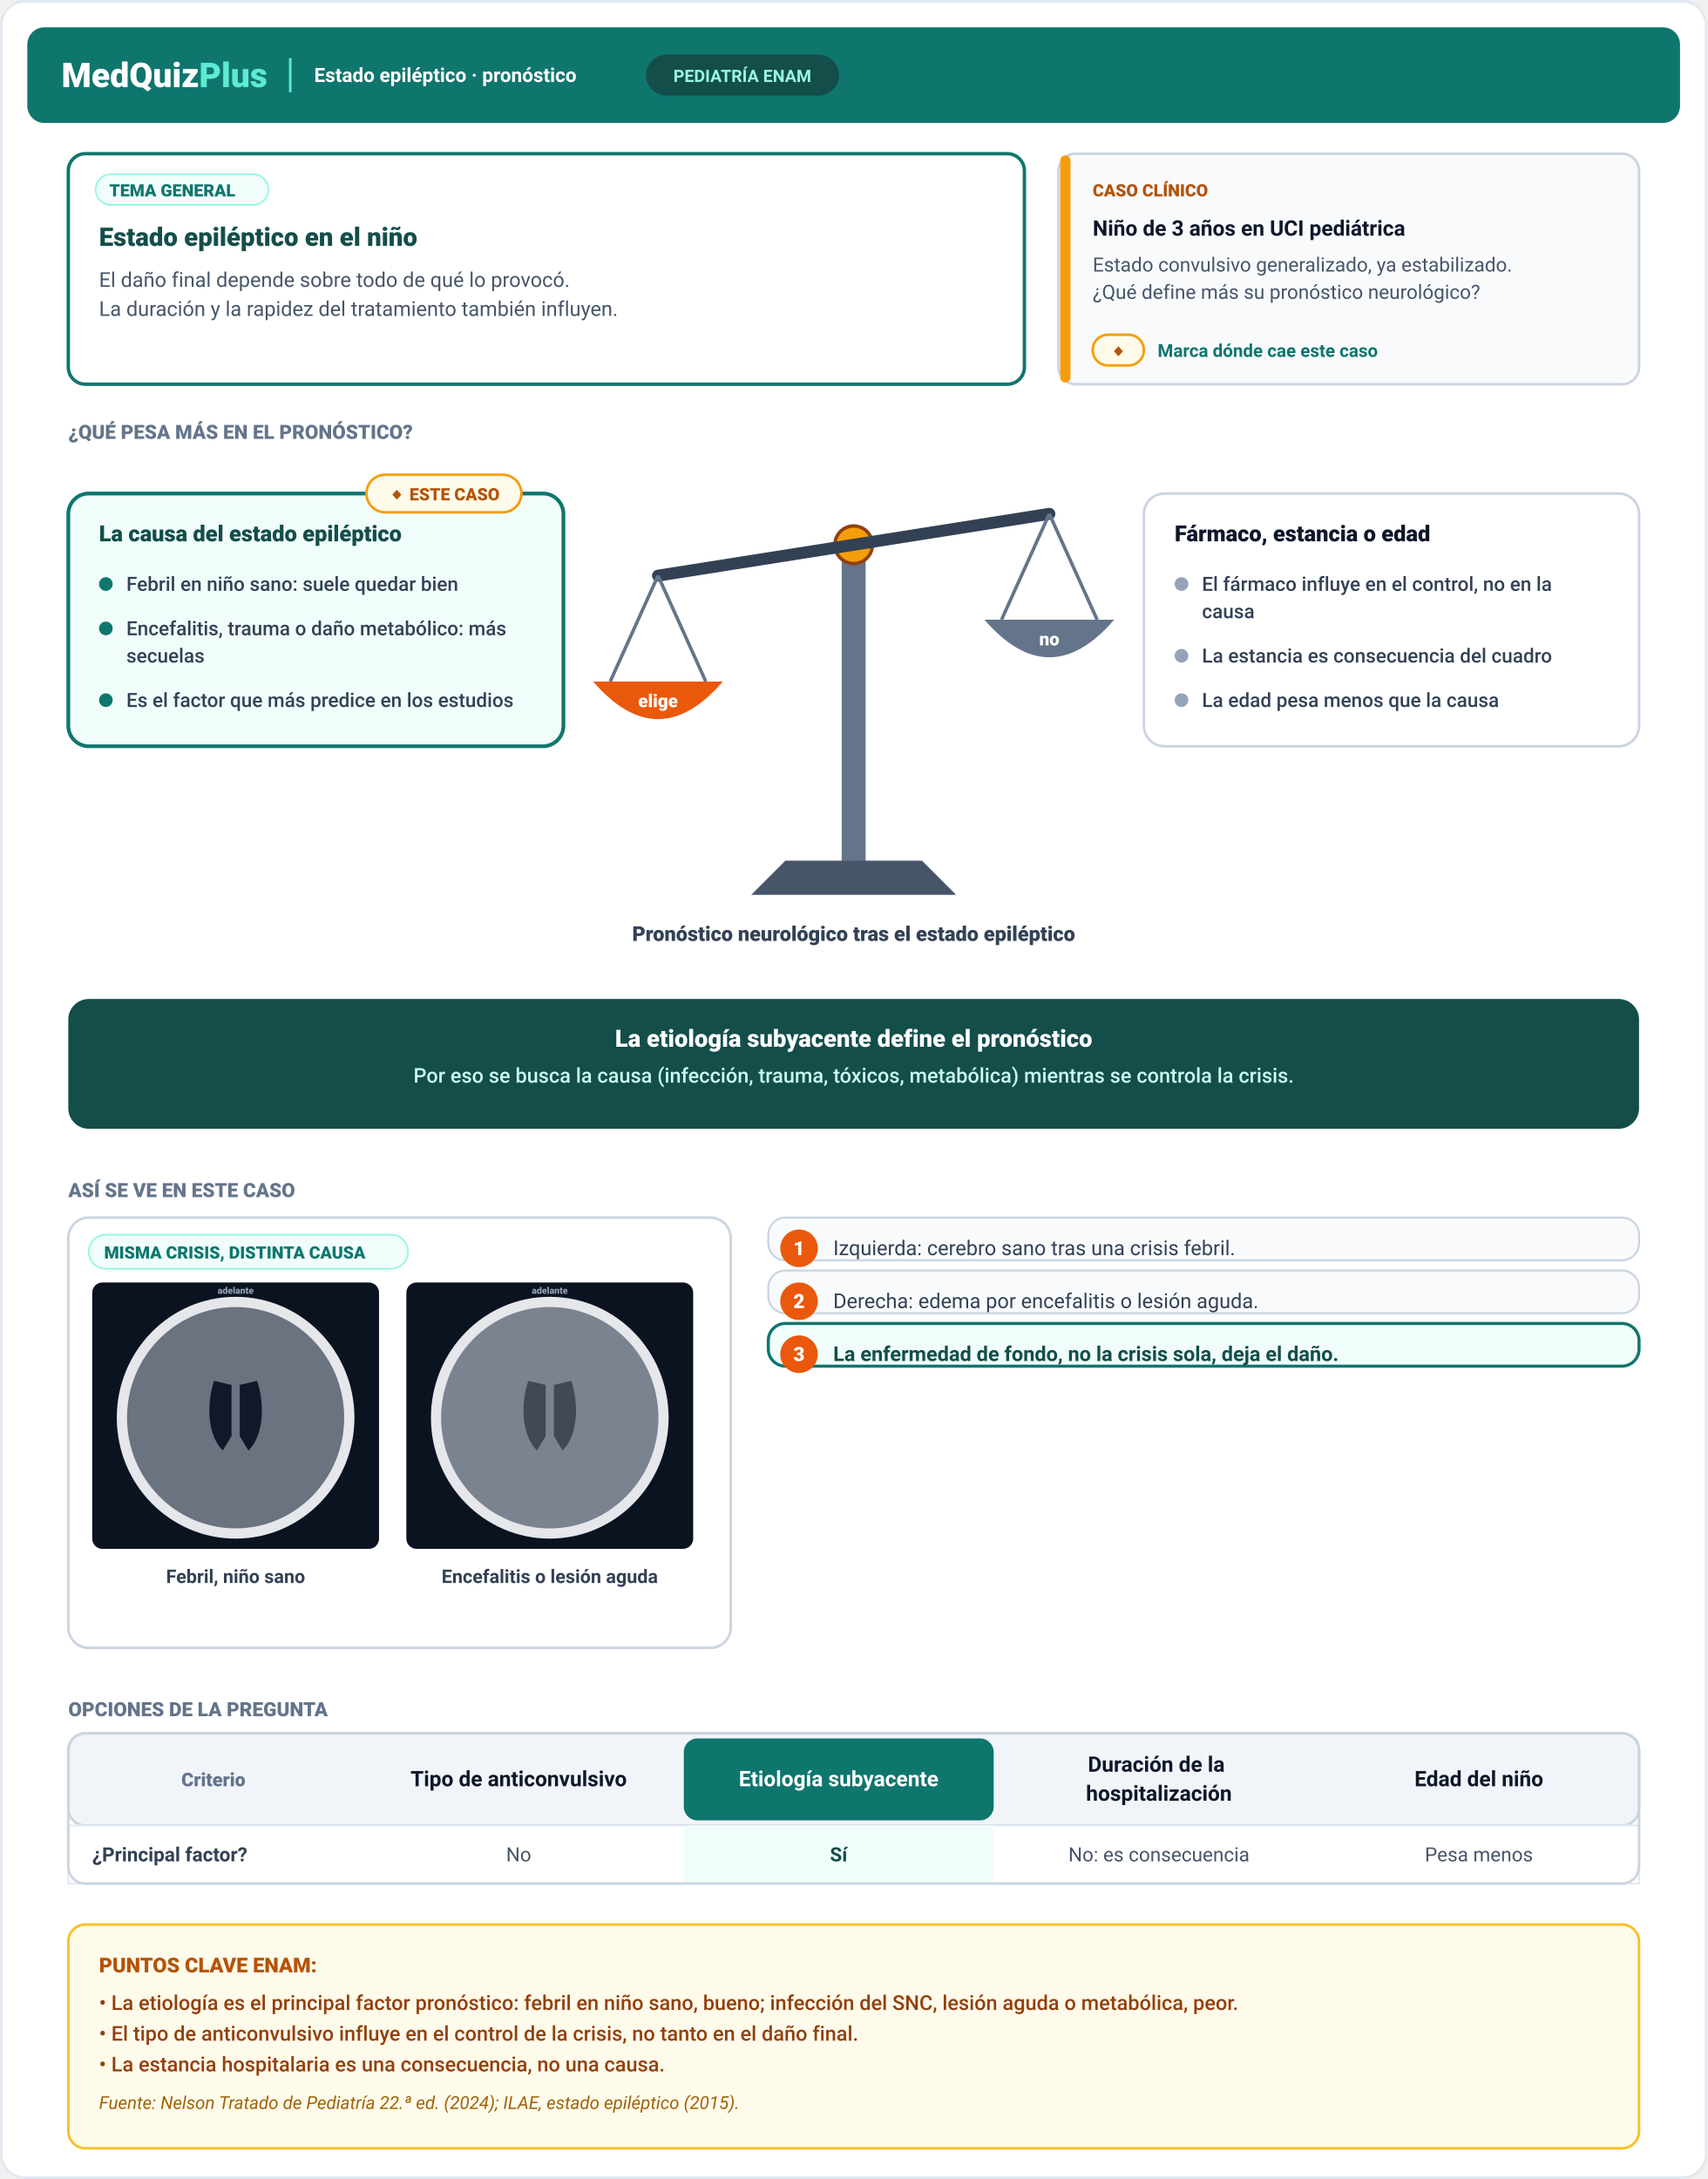
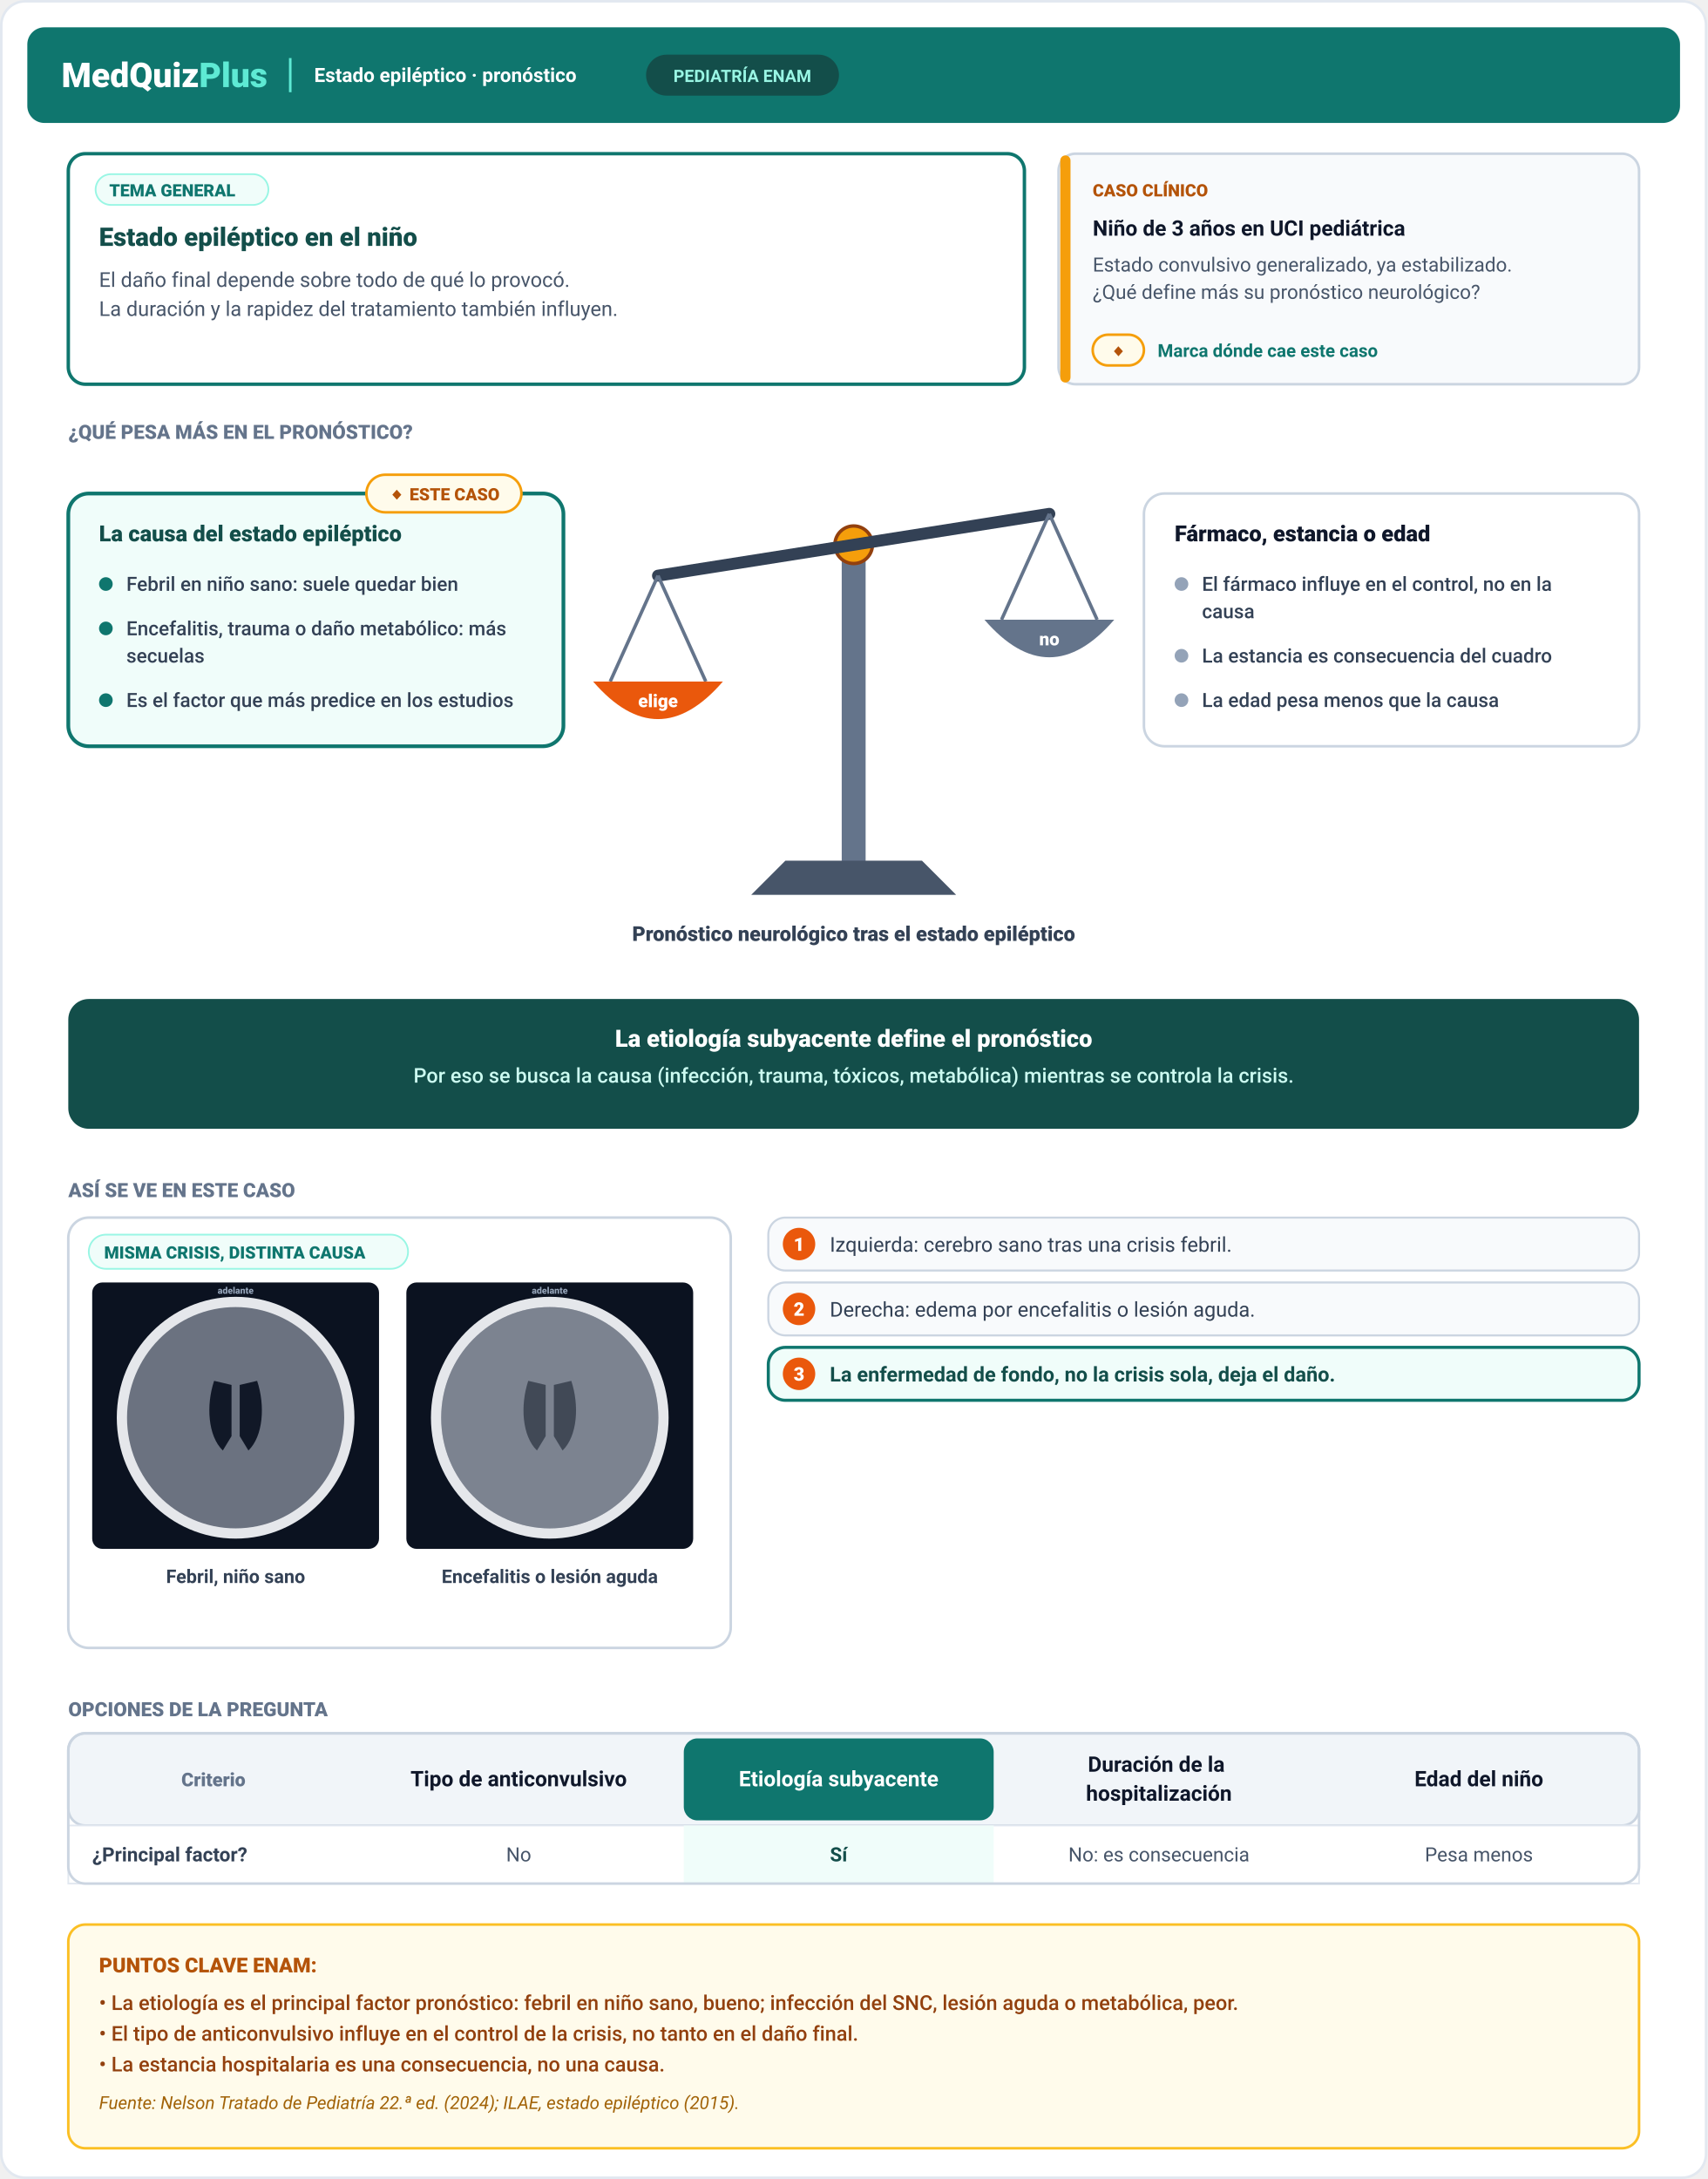
<svg xmlns="http://www.w3.org/2000/svg" width="1000" height="1276" viewBox="0 0 1000 1276" font-family="Segoe UI, Roboto, Helvetica, Arial, sans-serif" role="img" aria-label="Pronóstico del estado epiléptico: lo que más pesa es la causa">
  <rect x="0.75" y="0.75" width="998.5" height="1274.5" rx="14" fill="#ffffff" stroke="#e2e8f0" stroke-width="1.5" />
  <rect x="16.0" y="16.0" width="968.0" height="56.0" rx="10" fill="#0f766e" stroke="none" stroke-width="1.5" />
  <text x="36" y="51.0" font-size="20" font-weight="800" fill="#ffffff">MedQuiz<tspan fill="#5eead4">Plus</tspan>
  </text>
  <line x1="170.0" y1="34.0" x2="170.0" y2="54.0" stroke="#5eead4" stroke-width="1.5" />
  <text x="184.0" y="48.0" font-size="11.5" font-weight="700" font-style="normal" fill="#ffffff" text-anchor="start" data-max="542">
    <tspan x="184.0" dy="0">Estado epiléptico · pronóstico</tspan>
  </text>
  <rect x="378.4" y="32.0" width="113.0" height="24.0" rx="12" fill="#134e4a" stroke="none" stroke-width="1.5" />
  <text x="434.8" y="48.0" font-size="10" font-weight="700" font-style="normal" fill="#99f6e4" text-anchor="middle" data-max="97">
    <tspan x="434.8" dy="0">PEDIATRÍA ENAM</tspan>
  </text>
  <rect x="40.0" y="90.0" width="560.0" height="135.0" rx="10" fill="#ffffff" stroke="#0f766e" stroke-width="2" />
  <rect x="56.0" y="102.0" width="101.2" height="18.0" rx="9" fill="#f0fdfa" stroke="#99f6e4" stroke-width="1" />
  <text x="64.0" y="115.0" font-size="10" font-weight="800" font-style="normal" fill="#0f766e" text-anchor="start" data-max="0">
    <tspan x="64.0" dy="0">TEMA GENERAL</tspan>
  </text>
  <text x="58.0" y="144.0" font-size="15" font-weight="800" font-style="normal" fill="#134e4a" text-anchor="start" data-max="524">
    <tspan x="58.0" dy="0">Estado epiléptico en el niño</tspan>
  </text>
  <text x="58.0" y="168.0" font-size="12" font-weight="400" font-style="normal" fill="#475569" text-anchor="start" data-max="524">
    <tspan x="58.0" dy="0">El daño final depende sobre todo de qué lo provocó.</tspan>
    <tspan x="58.0" dy="17">La duración y la rapidez del tratamiento también influyen.</tspan>
  </text>
  <rect x="620.0" y="90.0" width="340.0" height="135.0" rx="10" fill="#f8fafc" stroke="#cbd5e1" stroke-width="1.5" />
  <rect x="621.0" y="91.0" width="6.0" height="133.0" rx="3" fill="#f59e0b" stroke="none" stroke-width="1.5" />
  <text x="640.0" y="115.0" font-size="10" font-weight="800" font-style="normal" fill="#b45309" text-anchor="start" data-max="0">
    <tspan x="640.0" dy="0">CASO CLÍNICO</tspan>
  </text>
  <text x="640.0" y="138.0" font-size="12.5" font-weight="700" font-style="normal" fill="#0f172a" text-anchor="start" data-max="304">
    <tspan x="640.0" dy="0">Niño de 3 años en UCI pediátrica</tspan>
  </text>
  <text x="640.0" y="159.0" font-size="11.5" font-weight="400" font-style="normal" fill="#475569" text-anchor="start" data-max="304">
    <tspan x="640.0" dy="0">Estado convulsivo generalizado, ya estabilizado.</tspan>
    <tspan x="640.0" dy="16">¿Qué define más su pronóstico neurológico?</tspan>
  </text>
  <rect x="640.0" y="196.0" width="30.0" height="18.0" rx="9" fill="#fffbeb" stroke="#f59e0b" stroke-width="1.5" />
  <text x="655.0" y="209.0" font-size="10" font-weight="800" font-style="normal" fill="#b45309" text-anchor="middle" data-max="0">
    <tspan x="655.0" dy="0">◆</tspan>
  </text>
  <text x="678.0" y="209.0" font-size="10.5" font-weight="700" font-style="normal" fill="#0f766e" text-anchor="start" data-max="260">
    <tspan x="678.0" dy="0">Marca dónde cae este caso</tspan>
  </text>
  <text x="40.0" y="257.0" font-size="11.5" font-weight="800" font-style="normal" fill="#64748b" text-anchor="start" data-max="900">
    <tspan x="40.0" dy="0">¿QUÉ PESA MÁS EN EL PRONÓSTICO?</tspan>
  </text>
  <rect x="493.0" y="319.0" width="14" height="190" rx="5" fill="#64748b" />
  <path d="M440.0 524.0 H560.0 L540.0 504.0 H460.0 Z" fill="#475569" />
  <circle cx="500.0" cy="319.0" r="11" fill="#f59e0b" stroke="#92400e" stroke-width="2" />
  <line x1="385.4" y1="337.1" x2="614.6" y2="300.9" stroke="#334155" stroke-width="7" stroke-linecap="round" />
  <line x1="385.4" y1="337.1" x2="357.4" y2="399.1" stroke="#64748b" stroke-width="2" />
  <line x1="385.4" y1="337.1" x2="413.4" y2="399.1" stroke="#64748b" stroke-width="2" />
  <path d="M347.4 399.1 H423.4 Q385.4 443.1 347.4 399.1 Z" fill="#ea580c" />
  <text x="385.4" y="414.1" font-size="10.5" font-weight="800" font-style="normal" fill="#ffffff" text-anchor="middle" data-max="66">
    <tspan x="385.4" dy="0">elige</tspan>
  </text>
  <line x1="614.6" y1="300.9" x2="586.6" y2="362.9" stroke="#64748b" stroke-width="2" />
  <line x1="614.6" y1="300.9" x2="642.6" y2="362.9" stroke="#64748b" stroke-width="2" />
  <path d="M576.6 362.9 H652.6 Q614.6 406.9 576.6 362.9 Z" fill="#64748b" />
  <text x="614.6" y="377.9" font-size="10.5" font-weight="800" font-style="normal" fill="#ffffff" text-anchor="middle" data-max="66">
    <tspan x="614.6" dy="0">no</tspan>
  </text>
  <text x="500.0" y="551.0" font-size="12" font-weight="800" font-style="normal" fill="#334155" text-anchor="middle" data-max="300">
    <tspan x="500.0" dy="0">Pronóstico neurológico tras el estado epiléptico</tspan>
  </text>
  <rect x="40.0" y="289.0" width="290.0" height="148.0" rx="12" fill="#f0fdfa" stroke="#0f766e" stroke-width="2.2" />
  <text x="58.0" y="317.0" font-size="13" font-weight="800" font-style="normal" fill="#134e4a" text-anchor="start" data-max="254">
    <tspan x="58.0" dy="0">La causa del estado epiléptico</tspan>
  </text>
  <circle cx="62.0" cy="342.0" r="4" fill="#0f766e" stroke="none" stroke-width="0" />
  <text x="74.0" y="346.0" font-size="11.5" font-weight="500" font-style="normal" fill="#334155" text-anchor="start" data-max="246">
    <tspan x="74.0" dy="0">Febril en niño sano: suele quedar bien</tspan>
  </text>
  <circle cx="62.0" cy="368.0" r="4" fill="#0f766e" stroke="none" stroke-width="0" />
  <text x="74.0" y="372.0" font-size="11.5" font-weight="500" font-style="normal" fill="#334155" text-anchor="start" data-max="246">
    <tspan x="74.0" dy="0">Encefalitis, trauma o daño metabólico: más</tspan>
    <tspan x="74.0" dy="16">secuelas</tspan>
  </text>
  <circle cx="62.0" cy="410.0" r="4" fill="#0f766e" stroke="none" stroke-width="0" />
  <text x="74.0" y="414.0" font-size="11.5" font-weight="500" font-style="normal" fill="#334155" text-anchor="start" data-max="246">
    <tspan x="74.0" dy="0">Es el factor que más predice en los estudios</tspan>
  </text>
  <rect x="214.6" y="278.0" width="90.8" height="22.0" rx="11" fill="#fffbeb" stroke="#f59e0b" stroke-width="1.5" />
  <text x="260.0" y="293.0" font-size="10" font-weight="800" font-style="normal" fill="#b45309" text-anchor="middle" data-max="0">
    <tspan x="260.0" dy="0">◆ ESTE CASO</tspan>
  </text>
  <rect x="670.0" y="289.0" width="290.0" height="148.0" rx="12" fill="#ffffff" stroke="#cbd5e1" stroke-width="1.5" />
  <text x="688.0" y="317.0" font-size="13" font-weight="800" font-style="normal" fill="#0f172a" text-anchor="start" data-max="254">
    <tspan x="688.0" dy="0">Fármaco, estancia o edad</tspan>
  </text>
  <circle cx="692.0" cy="342.0" r="4" fill="#94a3b8" stroke="none" stroke-width="0" />
  <text x="704.0" y="346.0" font-size="11.5" font-weight="500" font-style="normal" fill="#334155" text-anchor="start" data-max="246">
    <tspan x="704.0" dy="0">El fármaco influye en el control, no en la</tspan>
    <tspan x="704.0" dy="16">causa</tspan>
  </text>
  <circle cx="692.0" cy="384.0" r="4" fill="#94a3b8" stroke="none" stroke-width="0" />
  <text x="704.0" y="388.0" font-size="11.5" font-weight="500" font-style="normal" fill="#334155" text-anchor="start" data-max="246">
    <tspan x="704.0" dy="0">La estancia es consecuencia del cuadro</tspan>
  </text>
  <circle cx="692.0" cy="410.0" r="4" fill="#94a3b8" stroke="none" stroke-width="0" />
  <text x="704.0" y="414.0" font-size="11.5" font-weight="500" font-style="normal" fill="#334155" text-anchor="start" data-max="246">
    <tspan x="704.0" dy="0">La edad pesa menos que la causa</tspan>
  </text>
  <rect x="40.0" y="585.0" width="920.0" height="76.0" rx="12" fill="#134e4a" stroke="none" stroke-width="1.5" />
  <text x="500.0" y="613.0" font-size="14" font-weight="800" font-style="normal" fill="#ffffff" text-anchor="middle" data-max="860">
    <tspan x="500.0" dy="0">La etiología subyacente define el pronóstico</tspan>
  </text>
  <text x="500.0" y="634.0" font-size="12" font-weight="500" font-style="normal" fill="#ccfbf1" text-anchor="middle" data-max="860">
    <tspan x="500.0" dy="0">Por eso se busca la causa (infección, trauma, tóxicos, metabólica) mientras se controla la crisis.</tspan>
  </text>
  <text x="40.0" y="701.0" font-size="11.5" font-weight="800" font-style="normal" fill="#64748b" text-anchor="start" data-max="900">
    <tspan x="40.0" dy="0">ASÍ SE VE EN ESTE CASO</tspan>
  </text>
  <rect x="40.0" y="713.0" width="388.0" height="252.0" rx="12" fill="#ffffff" stroke="#cbd5e1" stroke-width="1.5" />
  <rect x="52.0" y="723.0" width="187.0" height="20.0" rx="10" fill="#f0fdfa" stroke="#99f6e4" stroke-width="1" />
  <text x="61.0" y="737.0" font-size="10" font-weight="800" font-style="normal" fill="#0f766e" text-anchor="start" data-max="346">
    <tspan x="61.0" dy="0">MISMA CRISIS, DISTINTA CAUSA</tspan>
  </text>
-   <g transform="translate(54.0,751.0) scale(0.6)">
-     <rect x="0" y="0" width="280" height="260" rx="10" fill="#0b1220" />
-     <ellipse cx="140" cy="132" rx="116" ry="118" fill="#e5e7eb" stroke="none" stroke-width="0" />
-     <ellipse cx="140" cy="132" rx="106" ry="108" fill="#6b7280" stroke="none" stroke-width="0" />
-     <path d="M119 96 C111 120 113 150 127.5 164 L136 150 L136 100 Z" fill="#111827" stroke="none" stroke-width="0" stroke-linejoin="round" />
-     <path d="M161 96 C169 120 167 150 152.5 164 L144 150 L144 100 Z" fill="#111827" stroke="none" stroke-width="0" stroke-linejoin="round" />
-     <text x="140" y="11" font-size="9" font-weight="800" fill="#94a3b8" text-anchor="middle" data-max="0">adelante</text>
+   <g data-box="54.0 751.0 360.0 190.0">
+     <g transform="translate(54.0,751.0) scale(0.6)">
+       <rect x="0" y="0" width="280" height="260" rx="10" fill="#0b1220" />
+       <ellipse cx="140" cy="132" rx="116" ry="118" fill="#e5e7eb" stroke="none" stroke-width="0" />
+       <ellipse cx="140" cy="132" rx="106" ry="108" fill="#6b7280" stroke="none" stroke-width="0" />
+       <path d="M119 96 C111 120 113 150 127.5 164 L136 150 L136 100 Z" fill="#111827" stroke="none" stroke-width="0" stroke-linejoin="round" />
+       <path d="M161 96 C169 120 167 150 152.5 164 L144 150 L144 100 Z" fill="#111827" stroke="none" stroke-width="0" stroke-linejoin="round" />
+       <text x="140" y="11" font-size="9" font-weight="800" fill="#94a3b8" text-anchor="middle" data-max="0">adelante</text>
+     </g>
+     <g transform="translate(238.0,751.0) scale(0.6)">
+       <rect x="0" y="0" width="280" height="260" rx="10" fill="#0b1220" />
+       <ellipse cx="140" cy="132" rx="116" ry="118" fill="#e5e7eb" stroke="none" stroke-width="0" />
+       <ellipse cx="140" cy="132" rx="106" ry="108" fill="#6b7280" stroke="none" stroke-width="0" />
+       <path d="M119 96 C111 120 113 150 127.5 164 L136 150 L136 100 Z" fill="#111827" stroke="none" stroke-width="0" stroke-linejoin="round" />
+       <path d="M161 96 C169 120 167 150 152.5 164 L144 150 L144 100 Z" fill="#111827" stroke="none" stroke-width="0" stroke-linejoin="round" />
+       <ellipse cx="140" cy="132" rx="106" ry="108" fill="#9ca3af" stroke="none" stroke-width="0" opacity="0.35" />
+       <text x="140" y="11" font-size="9" font-weight="800" fill="#94a3b8" text-anchor="middle" data-max="0">adelante</text>
+     </g>
+     <g transform="translate(54.0,751.0) scale(1.0)">
+       <text x="84" y="176" font-size="11" font-weight="700" fill="none" stroke="#ffffff" stroke-width="3" stroke-linejoin="round" text-anchor="middle" data-max="0">Febril, niño sano</text>
+       <text x="84" y="176" font-size="11" font-weight="700" fill="#334155" text-anchor="middle" data-max="0">Febril, niño sano</text>
+       <text x="268" y="176" font-size="11" font-weight="700" fill="none" stroke="#ffffff" stroke-width="3" stroke-linejoin="round" text-anchor="middle" data-max="0">Encefalitis o lesión aguda</text>
+       <text x="268" y="176" font-size="11" font-weight="700" fill="#334155" text-anchor="middle" data-max="0">Encefalitis o lesión aguda</text>
+     </g>
  </g>
-   <g transform="translate(238.0,751.0) scale(0.6)">
-     <rect x="0" y="0" width="280" height="260" rx="10" fill="#0b1220" />
-     <ellipse cx="140" cy="132" rx="116" ry="118" fill="#e5e7eb" stroke="none" stroke-width="0" />
-     <ellipse cx="140" cy="132" rx="106" ry="108" fill="#6b7280" stroke="none" stroke-width="0" />
-     <path d="M119 96 C111 120 113 150 127.5 164 L136 150 L136 100 Z" fill="#111827" stroke="none" stroke-width="0" stroke-linejoin="round" />
-     <path d="M161 96 C169 120 167 150 152.5 164 L144 150 L144 100 Z" fill="#111827" stroke="none" stroke-width="0" stroke-linejoin="round" />
-     <ellipse cx="140" cy="132" rx="106" ry="108" fill="#9ca3af" stroke="none" stroke-width="0" opacity="0.35" />
-     <text x="140" y="11" font-size="9" font-weight="800" fill="#94a3b8" text-anchor="middle" data-max="0">adelante</text>
-   </g>
-   <g transform="translate(54.0,751.0) scale(1.0)">
-     <text x="84" y="176" font-size="11" font-weight="700" fill="none" stroke="#ffffff" stroke-width="3" stroke-linejoin="round" text-anchor="middle" data-max="0">Febril, niño sano</text>
-     <text x="84" y="176" font-size="11" font-weight="700" fill="#334155" text-anchor="middle" data-max="0">Febril, niño sano</text>
-     <text x="268" y="176" font-size="11" font-weight="700" fill="none" stroke="#ffffff" stroke-width="3" stroke-linejoin="round" text-anchor="middle" data-max="0">Encefalitis o lesión aguda</text>
-     <text x="268" y="176" font-size="11" font-weight="700" fill="#334155" text-anchor="middle" data-max="0">Encefalitis o lesión aguda</text>
-   </g>
-   <rect x="450.0" y="713.0" width="510.0" height="25.0" rx="10" fill="#f8fafc" stroke="#cbd5e1" stroke-width="1.2" />
-   <circle cx="468.0" cy="731.0" r="11" fill="#ea580c" stroke="none" stroke-width="0" />
-   <text x="468.0" y="735.0" font-size="11.5" font-weight="800" font-style="normal" fill="#ffffff" text-anchor="middle" data-max="0">
+   <rect x="450.0" y="713.0" width="510.0" height="31.0" rx="10" fill="#f8fafc" stroke="#cbd5e1" stroke-width="1.2" />
+   <circle cx="468.0" cy="728.5" r="9.5" fill="#ea580c" stroke="none" stroke-width="0" />
+   <text x="468.0" y="732.5" font-size="11" font-weight="800" font-style="normal" fill="#ffffff" text-anchor="middle" data-max="0">
    <tspan x="468.0" dy="0">1</tspan>
  </text>
-   <text x="488.0" y="735.0" font-size="12" font-weight="400" font-style="normal" fill="#334155" text-anchor="start" data-max="466">
-     <tspan x="488.0" dy="0">Izquierda: cerebro sano tras una crisis febril.</tspan>
-   </text>
-   <rect x="450.0" y="744.0" width="510.0" height="25.0" rx="10" fill="#f8fafc" stroke="#cbd5e1" stroke-width="1.2" />
-   <circle cx="468.0" cy="762.0" r="11" fill="#ea580c" stroke="none" stroke-width="0" />
-   <text x="468.0" y="766.0" font-size="11.5" font-weight="800" font-style="normal" fill="#ffffff" text-anchor="middle" data-max="0">
+   <text x="486.0" y="733.0" font-size="12" font-weight="400" font-style="normal" fill="#334155" text-anchor="start" data-max="466">
+     <tspan x="486.0" dy="0">Izquierda: cerebro sano tras una crisis febril.</tspan>
+   </text>
+   <rect x="450.0" y="751.0" width="510.0" height="31.0" rx="10" fill="#f8fafc" stroke="#cbd5e1" stroke-width="1.2" />
+   <circle cx="468.0" cy="766.5" r="9.5" fill="#ea580c" stroke="none" stroke-width="0" />
+   <text x="468.0" y="770.5" font-size="11" font-weight="800" font-style="normal" fill="#ffffff" text-anchor="middle" data-max="0">
    <tspan x="468.0" dy="0">2</tspan>
  </text>
-   <text x="488.0" y="766.0" font-size="12" font-weight="400" font-style="normal" fill="#334155" text-anchor="start" data-max="466">
-     <tspan x="488.0" dy="0">Derecha: edema por encefalitis o lesión aguda.</tspan>
-   </text>
-   <rect x="450.0" y="775.0" width="510.0" height="25.0" rx="10" fill="#f0fdfa" stroke="#0f766e" stroke-width="1.8" />
-   <circle cx="468.0" cy="793.0" r="11" fill="#ea580c" stroke="none" stroke-width="0" />
-   <text x="468.0" y="797.0" font-size="11.5" font-weight="800" font-style="normal" fill="#ffffff" text-anchor="middle" data-max="0">
+   <text x="486.0" y="771.0" font-size="12" font-weight="400" font-style="normal" fill="#334155" text-anchor="start" data-max="466">
+     <tspan x="486.0" dy="0">Derecha: edema por encefalitis o lesión aguda.</tspan>
+   </text>
+   <rect x="450.0" y="789.0" width="510.0" height="31.0" rx="10" fill="#f0fdfa" stroke="#0f766e" stroke-width="1.8" />
+   <circle cx="468.0" cy="804.5" r="9.5" fill="#ea580c" stroke="none" stroke-width="0" />
+   <text x="468.0" y="808.5" font-size="11" font-weight="800" font-style="normal" fill="#ffffff" text-anchor="middle" data-max="0">
    <tspan x="468.0" dy="0">3</tspan>
  </text>
-   <text x="488.0" y="797.0" font-size="12" font-weight="600" font-style="normal" fill="#134e4a" text-anchor="start" data-max="466">
-     <tspan x="488.0" dy="0">La enfermedad de fondo, no la crisis sola, deja el daño.</tspan>
+   <text x="486.0" y="809.0" font-size="12" font-weight="600" font-style="normal" fill="#134e4a" text-anchor="start" data-max="466">
+     <tspan x="486.0" dy="0">La enfermedad de fondo, no la crisis sola, deja el daño.</tspan>
  </text>
  <text x="40.0" y="1005.0" font-size="11.5" font-weight="800" font-style="normal" fill="#64748b" text-anchor="start" data-max="900">
    <tspan x="40.0" dy="0">OPCIONES DE LA PREGUNTA</tspan>
  </text>
  <rect x="40.0" y="1015.0" width="920.0" height="54.0" rx="10" fill="#f1f5f9" stroke="#cbd5e1" stroke-width="1.5" />
  <text x="125.0" y="1046.0" font-size="11" font-weight="800" font-style="normal" fill="#64748b" text-anchor="middle" data-max="154">
    <tspan x="125.0" dy="0">Criterio</tspan>
  </text>
  <text x="303.8" y="1046.0" font-size="12.5" font-weight="700" font-style="normal" fill="#0f172a" text-anchor="middle" data-max="168">
    <tspan x="303.8" dy="0">Tipo de anticonvulsivo</tspan>
  </text>
  <rect x="400.5" y="1018.0" width="181.5" height="48.0" rx="8" fill="#0f766e" stroke="none" stroke-width="1.5" />
  <text x="491.2" y="1046.0" font-size="12.5" font-weight="700" font-style="normal" fill="#ffffff" text-anchor="middle" data-max="168">
    <tspan x="491.2" dy="0">Etiología subyacente</tspan>
  </text>
  <text x="678.8" y="1037.5" font-size="12.5" font-weight="700" font-style="normal" fill="#0f172a" text-anchor="middle" data-max="168">
    <tspan x="678.8" dy="0">Duración de la</tspan>
    <tspan x="678.8" dy="17">hospitalización</tspan>
  </text>
  <text x="866.2" y="1046.0" font-size="12.5" font-weight="700" font-style="normal" fill="#0f172a" text-anchor="middle" data-max="168">
    <tspan x="866.2" dy="0">Edad del niño</tspan>
  </text>
  <rect x="40.0" y="1069.0" width="920.0" height="34.0" rx="0" fill="#ffffff" stroke="#e2e8f0" stroke-width="1" />
  <rect x="400.5" y="1069.0" width="181.5" height="34.0" rx="0" fill="#f0fdfa" stroke="none" stroke-width="1.5" />
  <text x="54.0" y="1090.0" font-size="11.5" font-weight="700" font-style="normal" fill="#334155" text-anchor="start" data-max="146">
    <tspan x="54.0" dy="0">¿Principal factor?</tspan>
  </text>
  <text x="303.8" y="1090.0" font-size="11.5" font-weight="400" font-style="normal" fill="#475569" text-anchor="middle" data-max="166">
    <tspan x="303.8" dy="0">No</tspan>
  </text>
  <text x="491.2" y="1090.0" font-size="11.5" font-weight="600" font-style="normal" fill="#134e4a" text-anchor="middle" data-max="166">
    <tspan x="491.2" dy="0">Sí</tspan>
  </text>
  <text x="678.8" y="1090.0" font-size="11.5" font-weight="400" font-style="normal" fill="#475569" text-anchor="middle" data-max="166">
    <tspan x="678.8" dy="0">No: es consecuencia</tspan>
  </text>
  <text x="866.2" y="1090.0" font-size="11.5" font-weight="400" font-style="normal" fill="#475569" text-anchor="middle" data-max="166">
    <tspan x="866.2" dy="0">Pesa menos</tspan>
  </text>
  <rect x="40.0" y="1015.0" width="920.0" height="88.0" rx="10" fill="none" stroke="#cbd5e1" stroke-width="1.5" />
  <rect x="40.0" y="1127.0" width="920.0" height="131.0" rx="10" fill="#fffbeb" stroke="#fbbf24" stroke-width="1.5" />
  <text x="58.0" y="1155.0" font-size="12" font-weight="800" font-style="normal" fill="#b45309" text-anchor="start" data-max="884">
    <tspan x="58.0" dy="0">PUNTOS CLAVE ENAM:</tspan>
  </text>
  <text x="58.0" y="1177.0" font-size="12" font-weight="500" font-style="normal" fill="#92400e" text-anchor="start" data-max="884">
    <tspan x="58.0" dy="0">• La etiología es el principal factor pronóstico: febril en niño sano, bueno; infección del SNC, lesión aguda o metabólica, peor.</tspan>
    <tspan x="58.0" dy="18">• El tipo de anticonvulsivo influye en el control de la crisis, no tanto en el daño final.</tspan>
    <tspan x="58.0" dy="18">• La estancia hospitalaria es una consecuencia, no una causa.</tspan>
  </text>
  <text x="58.0" y="1235.0" font-size="10.5" font-weight="400" font-style="italic" fill="#a16207" text-anchor="start" data-max="884">
    <tspan x="58.0" dy="0">Fuente: Nelson Tratado de Pediatría 22.ª ed. (2024); ILAE, estado epiléptico (2015).</tspan>
  </text>
</svg>
